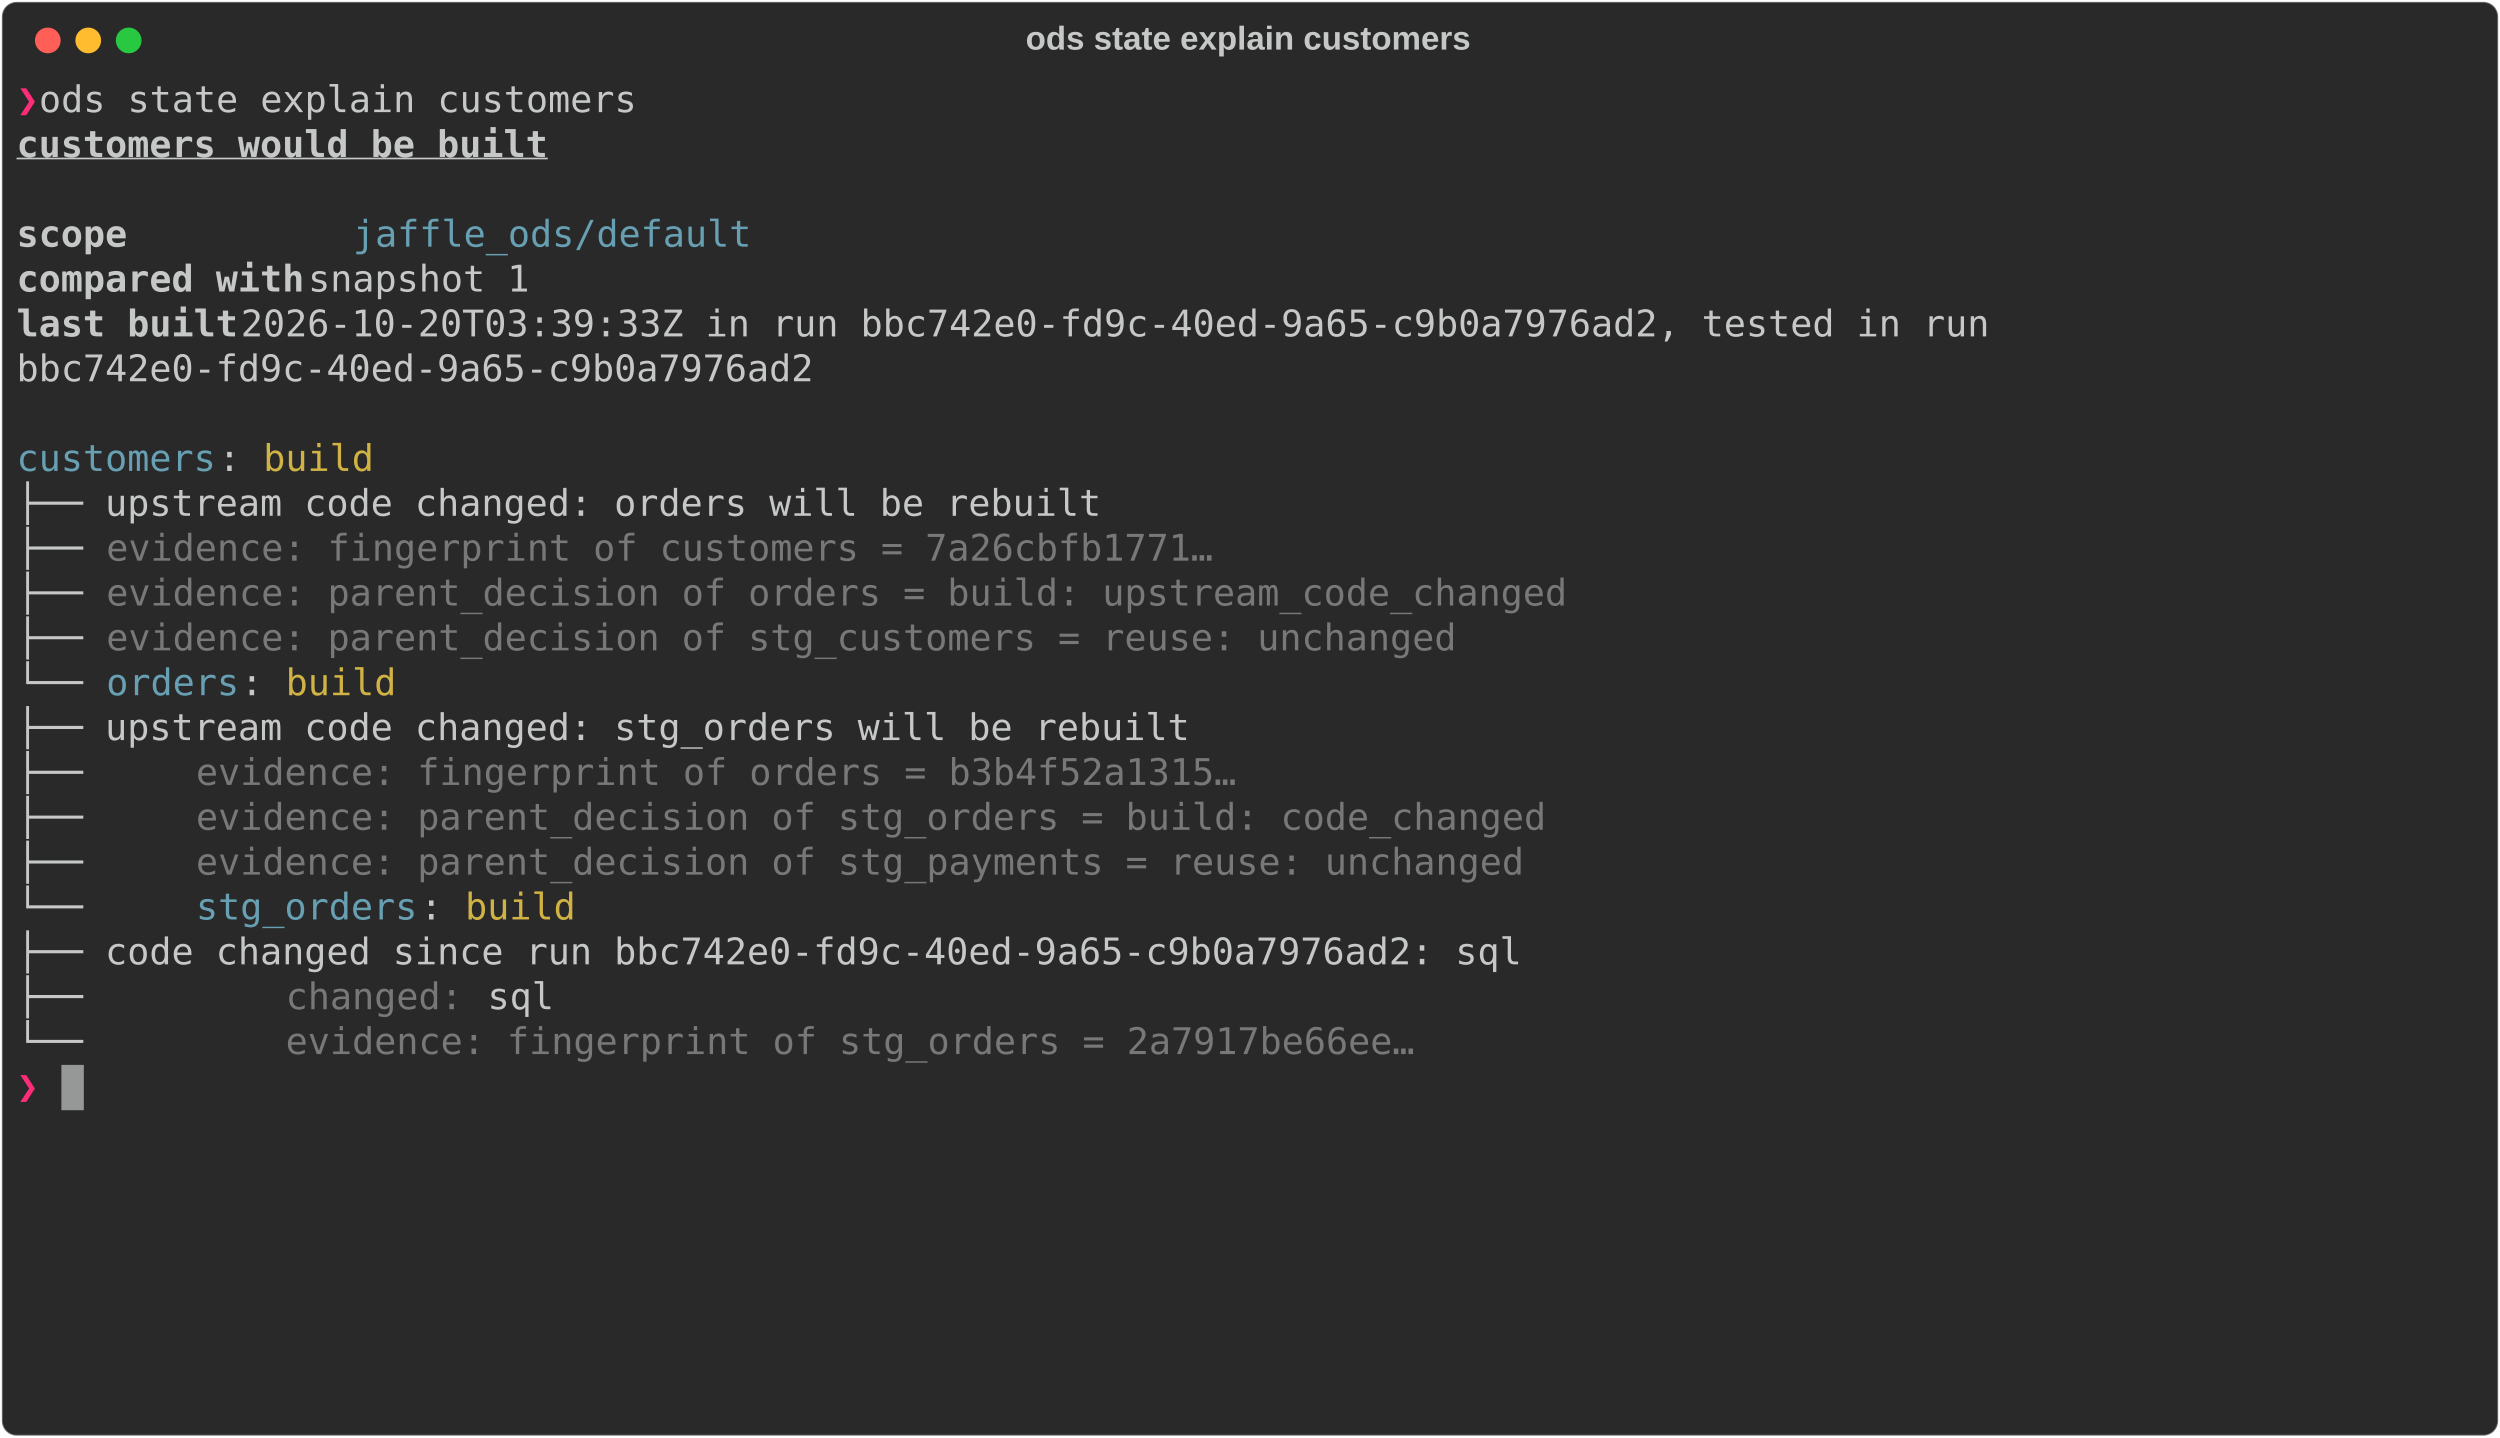
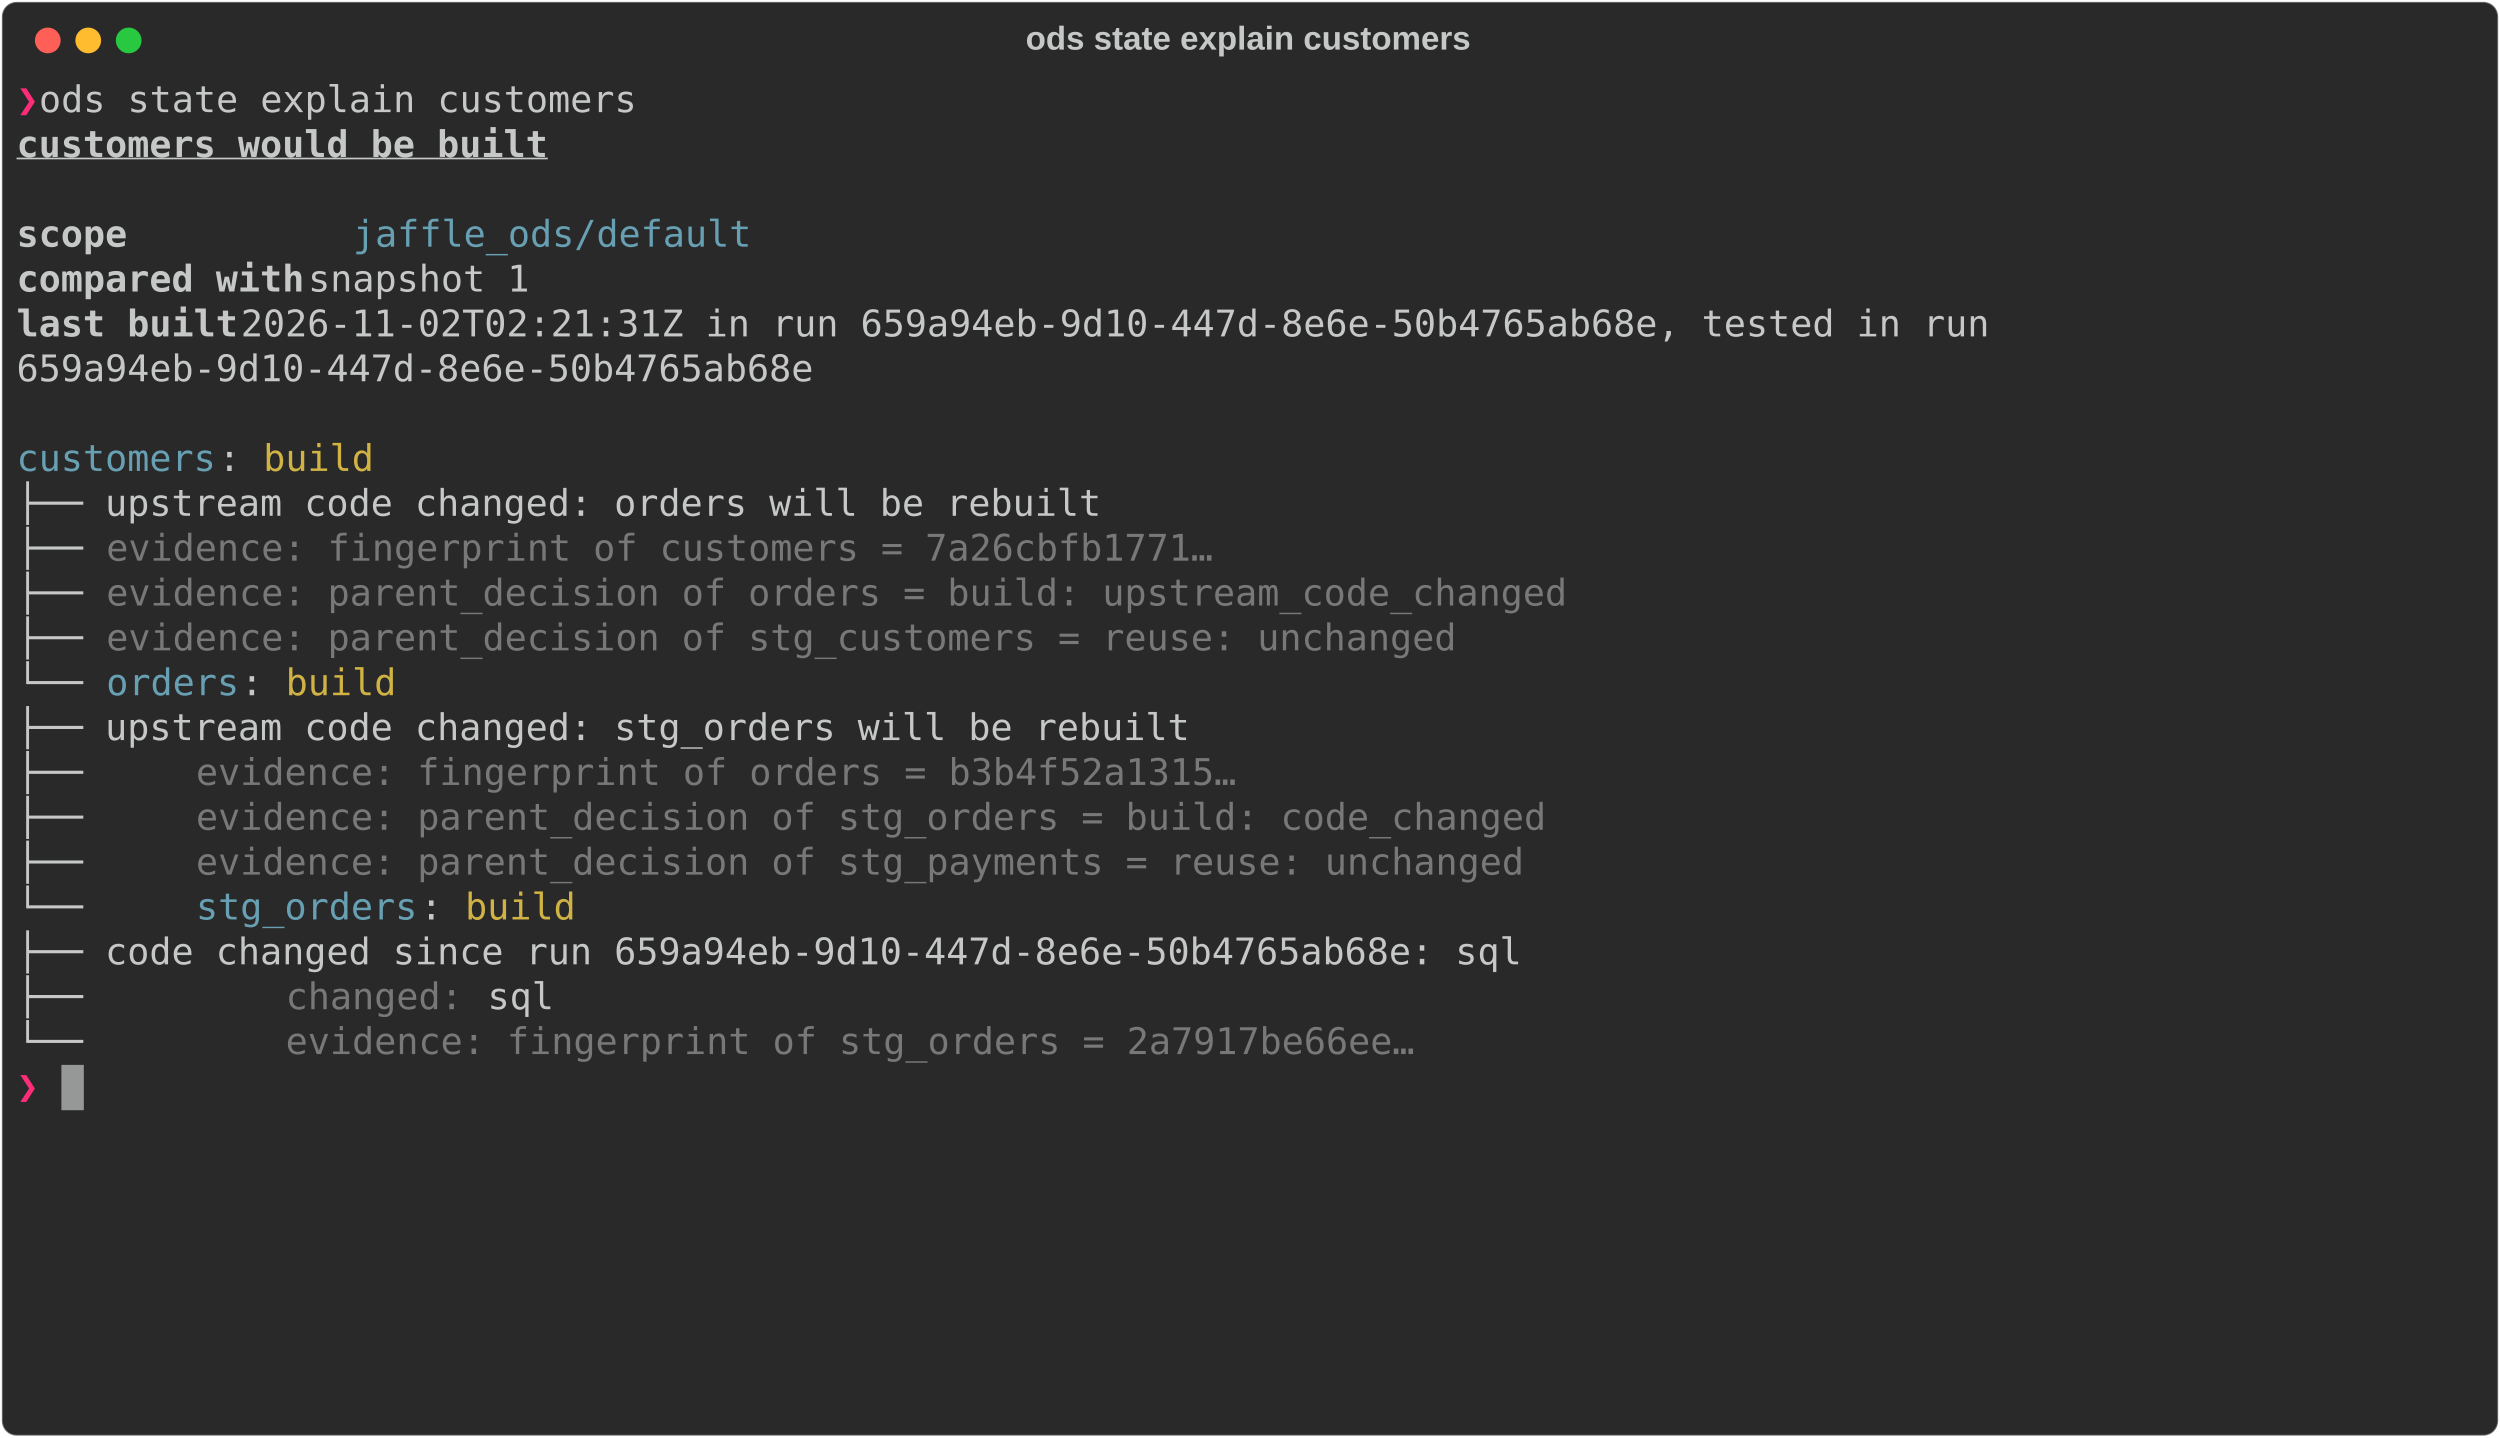
<svg xmlns="http://www.w3.org/2000/svg" class="rich-terminal" viewBox="0 0 1360 782.0">
  <style>

    @font-face {
        font-family: "Fira Code";
        src: local("FiraCode-Regular"),
                url("https://cdnjs.cloudflare.com/ajax/libs/firacode/6.2.0/woff2/FiraCode-Regular.woff2") format("woff2"),
                url("https://cdnjs.cloudflare.com/ajax/libs/firacode/6.2.0/woff/FiraCode-Regular.woff") format("woff");
        font-style: normal;
        font-weight: 400;
    }
    @font-face {
        font-family: "Fira Code";
        src: local("FiraCode-Bold"),
                url("https://cdnjs.cloudflare.com/ajax/libs/firacode/6.2.0/woff2/FiraCode-Bold.woff2") format("woff2"),
                url("https://cdnjs.cloudflare.com/ajax/libs/firacode/6.2.0/woff/FiraCode-Bold.woff") format("woff");
        font-style: bold;
        font-weight: 700;
    }

    .rich-record-matrix {
        font-family: Fira Code, monospace;
        font-size: 20px;
        line-height: 24.4px;
        font-variant-east-asian: full-width;
    }

    .rich-record-title {
        font-size: 18px;
        font-weight: bold;
        font-family: arial;
    }

    .rich-record-r1 { fill: #ff2c7a;font-weight: bold }
.rich-record-r2 { fill: #c5c8c6 }
.rich-record-r3 { fill: #c5c8c6;font-weight: bold;text-decoration: underline; }
.rich-record-r4 { fill: #c5c8c6;font-weight: bold }
.rich-record-r5 { fill: #68a0b3 }
.rich-record-r6 { fill: #d0b344 }
.rich-record-r7 { fill: #777877 }
    </style>
  <defs>
    <clipPath id="rich-record-clip-terminal">
      <rect x="0" y="0" width="1341.0" height="731.0" />
    </clipPath>
    <clipPath id="rich-record-line-0">
      <rect x="0" y="1.5" width="1342" height="24.65" />
    </clipPath>
    <clipPath id="rich-record-line-1">
      <rect x="0" y="25.9" width="1342" height="24.65" />
    </clipPath>
    <clipPath id="rich-record-line-2">
      <rect x="0" y="50.3" width="1342" height="24.65" />
    </clipPath>
    <clipPath id="rich-record-line-3">
      <rect x="0" y="74.7" width="1342" height="24.65" />
    </clipPath>
    <clipPath id="rich-record-line-4">
      <rect x="0" y="99.1" width="1342" height="24.65" />
    </clipPath>
    <clipPath id="rich-record-line-5">
      <rect x="0" y="123.5" width="1342" height="24.65" />
    </clipPath>
    <clipPath id="rich-record-line-6">
      <rect x="0" y="147.9" width="1342" height="24.65" />
    </clipPath>
    <clipPath id="rich-record-line-7">
      <rect x="0" y="172.3" width="1342" height="24.65" />
    </clipPath>
    <clipPath id="rich-record-line-8">
      <rect x="0" y="196.7" width="1342" height="24.65" />
    </clipPath>
    <clipPath id="rich-record-line-9">
      <rect x="0" y="221.1" width="1342" height="24.65" />
    </clipPath>
    <clipPath id="rich-record-line-10">
      <rect x="0" y="245.5" width="1342" height="24.65" />
    </clipPath>
    <clipPath id="rich-record-line-11">
      <rect x="0" y="269.9" width="1342" height="24.65" />
    </clipPath>
    <clipPath id="rich-record-line-12">
      <rect x="0" y="294.3" width="1342" height="24.65" />
    </clipPath>
    <clipPath id="rich-record-line-13">
      <rect x="0" y="318.7" width="1342" height="24.65" />
    </clipPath>
    <clipPath id="rich-record-line-14">
      <rect x="0" y="343.1" width="1342" height="24.65" />
    </clipPath>
    <clipPath id="rich-record-line-15">
      <rect x="0" y="367.5" width="1342" height="24.65" />
    </clipPath>
    <clipPath id="rich-record-line-16">
      <rect x="0" y="391.9" width="1342" height="24.65" />
    </clipPath>
    <clipPath id="rich-record-line-17">
      <rect x="0" y="416.3" width="1342" height="24.65" />
    </clipPath>
    <clipPath id="rich-record-line-18">
      <rect x="0" y="440.7" width="1342" height="24.65" />
    </clipPath>
    <clipPath id="rich-record-line-19">
      <rect x="0" y="465.1" width="1342" height="24.65" />
    </clipPath>
    <clipPath id="rich-record-line-20">
      <rect x="0" y="489.5" width="1342" height="24.65" />
    </clipPath>
    <clipPath id="rich-record-line-21">
      <rect x="0" y="513.9" width="1342" height="24.65" />
    </clipPath>
    <clipPath id="rich-record-line-22">
      <rect x="0" y="538.3" width="1342" height="24.65" />
    </clipPath>
    <clipPath id="rich-record-line-23">
      <rect x="0" y="562.7" width="1342" height="24.65" />
    </clipPath>
    <clipPath id="rich-record-line-24">
      <rect x="0" y="587.1" width="1342" height="24.65" />
    </clipPath>
    <clipPath id="rich-record-line-25">
      <rect x="0" y="611.5" width="1342" height="24.65" />
    </clipPath>
    <clipPath id="rich-record-line-26">
      <rect x="0" y="635.9" width="1342" height="24.65" />
    </clipPath>
    <clipPath id="rich-record-line-27">
      <rect x="0" y="660.3" width="1342" height="24.65" />
    </clipPath>
    <clipPath id="rich-record-line-28">
      <rect x="0" y="684.7" width="1342" height="24.65" />
    </clipPath>
  </defs>
  <rect fill="#292929" stroke="rgba(255,255,255,0.35)" stroke-width="1" x="1" y="1" width="1358" height="780" rx="8" />
  <text class="rich-record-title" fill="#c5c8c6" text-anchor="middle" x="679" y="27">ods state explain customers</text>
  <g transform="translate(26,22)">
    <circle cx="0" cy="0" r="7" fill="#ff5f57" />
    <circle cx="22" cy="0" r="7" fill="#febc2e" />
    <circle cx="44" cy="0" r="7" fill="#28c840" />
  </g>
  <g transform="translate(9, 41)" clip-path="url(#rich-record-clip-terminal)">
    <g class="rich-record-matrix">
      <text class="rich-record-r1" x="0" y="20" textLength="12.2" clip-path="url(#rich-record-line-0)">❯</text>
      <text class="rich-record-r2" x="12.2" y="20" textLength="1329.8" clip-path="url(#rich-record-line-0)"> ods state explain customers                                                                                 </text>
      <text class="rich-record-r2" x="1342" y="20" textLength="12.2" clip-path="url(#rich-record-line-0)">
</text>
      <text class="rich-record-r3" x="0" y="44.4" textLength="292.8" clip-path="url(#rich-record-line-1)">customers would be built</text>
      <text class="rich-record-r2" x="1342" y="44.4" textLength="12.2" clip-path="url(#rich-record-line-1)">
</text>
      <text class="rich-record-r2" x="1342" y="68.8" textLength="12.2" clip-path="url(#rich-record-line-2)">
</text>
      <text class="rich-record-r4" x="0" y="93.2" textLength="61" clip-path="url(#rich-record-line-3)">scope</text>
      <text class="rich-record-r5" x="183" y="93.2" textLength="219.6" clip-path="url(#rich-record-line-3)">jaffle_ods/default</text>
      <text class="rich-record-r2" x="1342" y="93.2" textLength="12.2" clip-path="url(#rich-record-line-3)">
</text>
      <text class="rich-record-r4" x="0" y="117.6" textLength="158.6" clip-path="url(#rich-record-line-4)">compared with</text>
      <text class="rich-record-r2" x="158.6" y="117.6" textLength="1183.4" clip-path="url(#rich-record-line-4)">  snapshot 1                                                                                     </text>
      <text class="rich-record-r2" x="1342" y="117.6" textLength="12.2" clip-path="url(#rich-record-line-4)">
</text>
      <text class="rich-record-r4" x="0" y="142" textLength="122" clip-path="url(#rich-record-line-5)">last built</text>
-       <text class="rich-record-r2" x="122" y="142" textLength="1220" clip-path="url(#rich-record-line-5)">     2026-10-20T03:39:33Z in run bbc742e0-fd9c-40ed-9a65-c9b0a7976ad2, tested in run                </text>
+       <text class="rich-record-r2" x="122" y="142" textLength="1220" clip-path="url(#rich-record-line-5)">     2026-11-02T02:21:31Z in run 659a94eb-9d10-447d-8e6e-50b4765ab68e, tested in run                </text>
      <text class="rich-record-r2" x="1342" y="142" textLength="12.2" clip-path="url(#rich-record-line-5)">
</text>
-       <text class="rich-record-r2" x="0" y="166.4" textLength="1342" clip-path="url(#rich-record-line-6)">bbc742e0-fd9c-40ed-9a65-c9b0a7976ad2                                                                          </text>
+       <text class="rich-record-r2" x="0" y="166.4" textLength="1342" clip-path="url(#rich-record-line-6)">659a94eb-9d10-447d-8e6e-50b4765ab68e                                                                          </text>
      <text class="rich-record-r2" x="1342" y="166.4" textLength="12.2" clip-path="url(#rich-record-line-6)">
</text>
      <text class="rich-record-r2" x="1342" y="190.8" textLength="12.2" clip-path="url(#rich-record-line-7)">
</text>
      <text class="rich-record-r5" x="0" y="215.2" textLength="109.8" clip-path="url(#rich-record-line-8)">customers</text>
      <text class="rich-record-r2" x="109.8" y="215.2" textLength="24.4" clip-path="url(#rich-record-line-8)">: </text>
      <text class="rich-record-r6" x="134.2" y="215.2" textLength="61" clip-path="url(#rich-record-line-8)">build</text>
      <text class="rich-record-r2" x="1342" y="215.2" textLength="12.2" clip-path="url(#rich-record-line-8)">
</text>
      <text class="rich-record-r2" x="0" y="239.6" textLength="1342" clip-path="url(#rich-record-line-9)">├── upstream code changed: orders will be rebuilt                                                             </text>
      <text class="rich-record-r2" x="1342" y="239.6" textLength="12.2" clip-path="url(#rich-record-line-9)">
</text>
      <text class="rich-record-r2" x="0" y="264" textLength="48.8" clip-path="url(#rich-record-line-10)">├── </text>
      <text class="rich-record-r7" x="48.8" y="264" textLength="610" clip-path="url(#rich-record-line-10)">evidence: fingerprint of customers = 7a26cbfb1771…</text>
      <text class="rich-record-r2" x="1342" y="264" textLength="12.2" clip-path="url(#rich-record-line-10)">
</text>
      <text class="rich-record-r2" x="0" y="288.4" textLength="48.8" clip-path="url(#rich-record-line-11)">├── </text>
      <text class="rich-record-r7" x="48.8" y="288.4" textLength="805.2" clip-path="url(#rich-record-line-11)">evidence: parent_decision of orders = build: upstream_code_changed</text>
      <text class="rich-record-r2" x="1342" y="288.4" textLength="12.2" clip-path="url(#rich-record-line-11)">
</text>
      <text class="rich-record-r2" x="0" y="312.8" textLength="48.8" clip-path="url(#rich-record-line-12)">├── </text>
      <text class="rich-record-r7" x="48.8" y="312.8" textLength="744.2" clip-path="url(#rich-record-line-12)">evidence: parent_decision of stg_customers = reuse: unchanged</text>
      <text class="rich-record-r2" x="1342" y="312.8" textLength="12.2" clip-path="url(#rich-record-line-12)">
</text>
      <text class="rich-record-r2" x="0" y="337.2" textLength="48.8" clip-path="url(#rich-record-line-13)">└── </text>
      <text class="rich-record-r5" x="48.8" y="337.2" textLength="73.2" clip-path="url(#rich-record-line-13)">orders</text>
      <text class="rich-record-r2" x="122" y="337.2" textLength="24.4" clip-path="url(#rich-record-line-13)">: </text>
      <text class="rich-record-r6" x="146.4" y="337.2" textLength="61" clip-path="url(#rich-record-line-13)">build</text>
      <text class="rich-record-r2" x="1342" y="337.2" textLength="12.2" clip-path="url(#rich-record-line-13)">
</text>
      <text class="rich-record-r2" x="0" y="361.6" textLength="1342" clip-path="url(#rich-record-line-14)">    ├── upstream code changed: stg_orders will be rebuilt                                                     </text>
      <text class="rich-record-r2" x="1342" y="361.6" textLength="12.2" clip-path="url(#rich-record-line-14)">
</text>
      <text class="rich-record-r2" x="0" y="386" textLength="97.6" clip-path="url(#rich-record-line-15)">    ├── </text>
      <text class="rich-record-r7" x="97.6" y="386" textLength="573.4" clip-path="url(#rich-record-line-15)">evidence: fingerprint of orders = b3b4f52a1315…</text>
      <text class="rich-record-r2" x="1342" y="386" textLength="12.2" clip-path="url(#rich-record-line-15)">
</text>
      <text class="rich-record-r2" x="0" y="410.4" textLength="97.6" clip-path="url(#rich-record-line-16)">    ├── </text>
      <text class="rich-record-r7" x="97.6" y="410.4" textLength="744.2" clip-path="url(#rich-record-line-16)">evidence: parent_decision of stg_orders = build: code_changed</text>
      <text class="rich-record-r2" x="1342" y="410.4" textLength="12.2" clip-path="url(#rich-record-line-16)">
</text>
      <text class="rich-record-r2" x="0" y="434.8" textLength="97.6" clip-path="url(#rich-record-line-17)">    ├── </text>
      <text class="rich-record-r7" x="97.6" y="434.8" textLength="732" clip-path="url(#rich-record-line-17)">evidence: parent_decision of stg_payments = reuse: unchanged</text>
      <text class="rich-record-r2" x="1342" y="434.8" textLength="12.2" clip-path="url(#rich-record-line-17)">
</text>
      <text class="rich-record-r2" x="0" y="459.2" textLength="97.6" clip-path="url(#rich-record-line-18)">    └── </text>
      <text class="rich-record-r5" x="97.6" y="459.2" textLength="122" clip-path="url(#rich-record-line-18)">stg_orders</text>
      <text class="rich-record-r2" x="219.6" y="459.2" textLength="24.4" clip-path="url(#rich-record-line-18)">: </text>
      <text class="rich-record-r6" x="244" y="459.2" textLength="61" clip-path="url(#rich-record-line-18)">build</text>
      <text class="rich-record-r2" x="1342" y="459.2" textLength="12.2" clip-path="url(#rich-record-line-18)">
</text>
-       <text class="rich-record-r2" x="0" y="483.6" textLength="1342" clip-path="url(#rich-record-line-19)">        ├── code changed since run bbc742e0-fd9c-40ed-9a65-c9b0a7976ad2: sql                                  </text>
+       <text class="rich-record-r2" x="0" y="483.6" textLength="1342" clip-path="url(#rich-record-line-19)">        ├── code changed since run 659a94eb-9d10-447d-8e6e-50b4765ab68e: sql                                  </text>
      <text class="rich-record-r2" x="1342" y="483.6" textLength="12.2" clip-path="url(#rich-record-line-19)">
</text>
      <text class="rich-record-r2" x="0" y="508" textLength="146.4" clip-path="url(#rich-record-line-20)">        ├── </text>
      <text class="rich-record-r7" x="146.4" y="508" textLength="109.8" clip-path="url(#rich-record-line-20)">changed: </text>
      <text class="rich-record-r2" x="256.2" y="508" textLength="1085.8" clip-path="url(#rich-record-line-20)">sql                                                                                      </text>
      <text class="rich-record-r2" x="1342" y="508" textLength="12.2" clip-path="url(#rich-record-line-20)">
</text>
      <text class="rich-record-r2" x="0" y="532.4" textLength="146.4" clip-path="url(#rich-record-line-21)">        └── </text>
      <text class="rich-record-r7" x="146.4" y="532.4" textLength="622.2" clip-path="url(#rich-record-line-21)">evidence: fingerprint of stg_orders = 2a7917be66ee…</text>
      <text class="rich-record-r2" x="1342" y="532.4" textLength="12.2" clip-path="url(#rich-record-line-21)">
</text>
      <text class="rich-record-r1" x="0" y="556.8" textLength="12.2" clip-path="url(#rich-record-line-22)">❯</text>
      <text class="rich-record-r2" x="1342" y="556.8" textLength="12.2" clip-path="url(#rich-record-line-22)">
</text>
      <text class="rich-record-r2" x="1342" y="581.2" textLength="12.2" clip-path="url(#rich-record-line-23)">
</text>
      <text class="rich-record-r2" x="1342" y="605.6" textLength="12.2" clip-path="url(#rich-record-line-24)">
</text>
      <text class="rich-record-r2" x="1342" y="630" textLength="12.2" clip-path="url(#rich-record-line-25)">
</text>
      <text class="rich-record-r2" x="1342" y="654.4" textLength="12.2" clip-path="url(#rich-record-line-26)">
</text>
      <text class="rich-record-r2" x="1342" y="678.8" textLength="12.2" clip-path="url(#rich-record-line-27)">
</text>
      <text class="rich-record-r2" x="1342" y="703.2" textLength="12.2" clip-path="url(#rich-record-line-28)">
</text>
      <rect x="24.4" y="538.3" width="12.2" height="24.65" fill="#c5c8c6" opacity="0.7" />
    </g>
  </g>
</svg>
